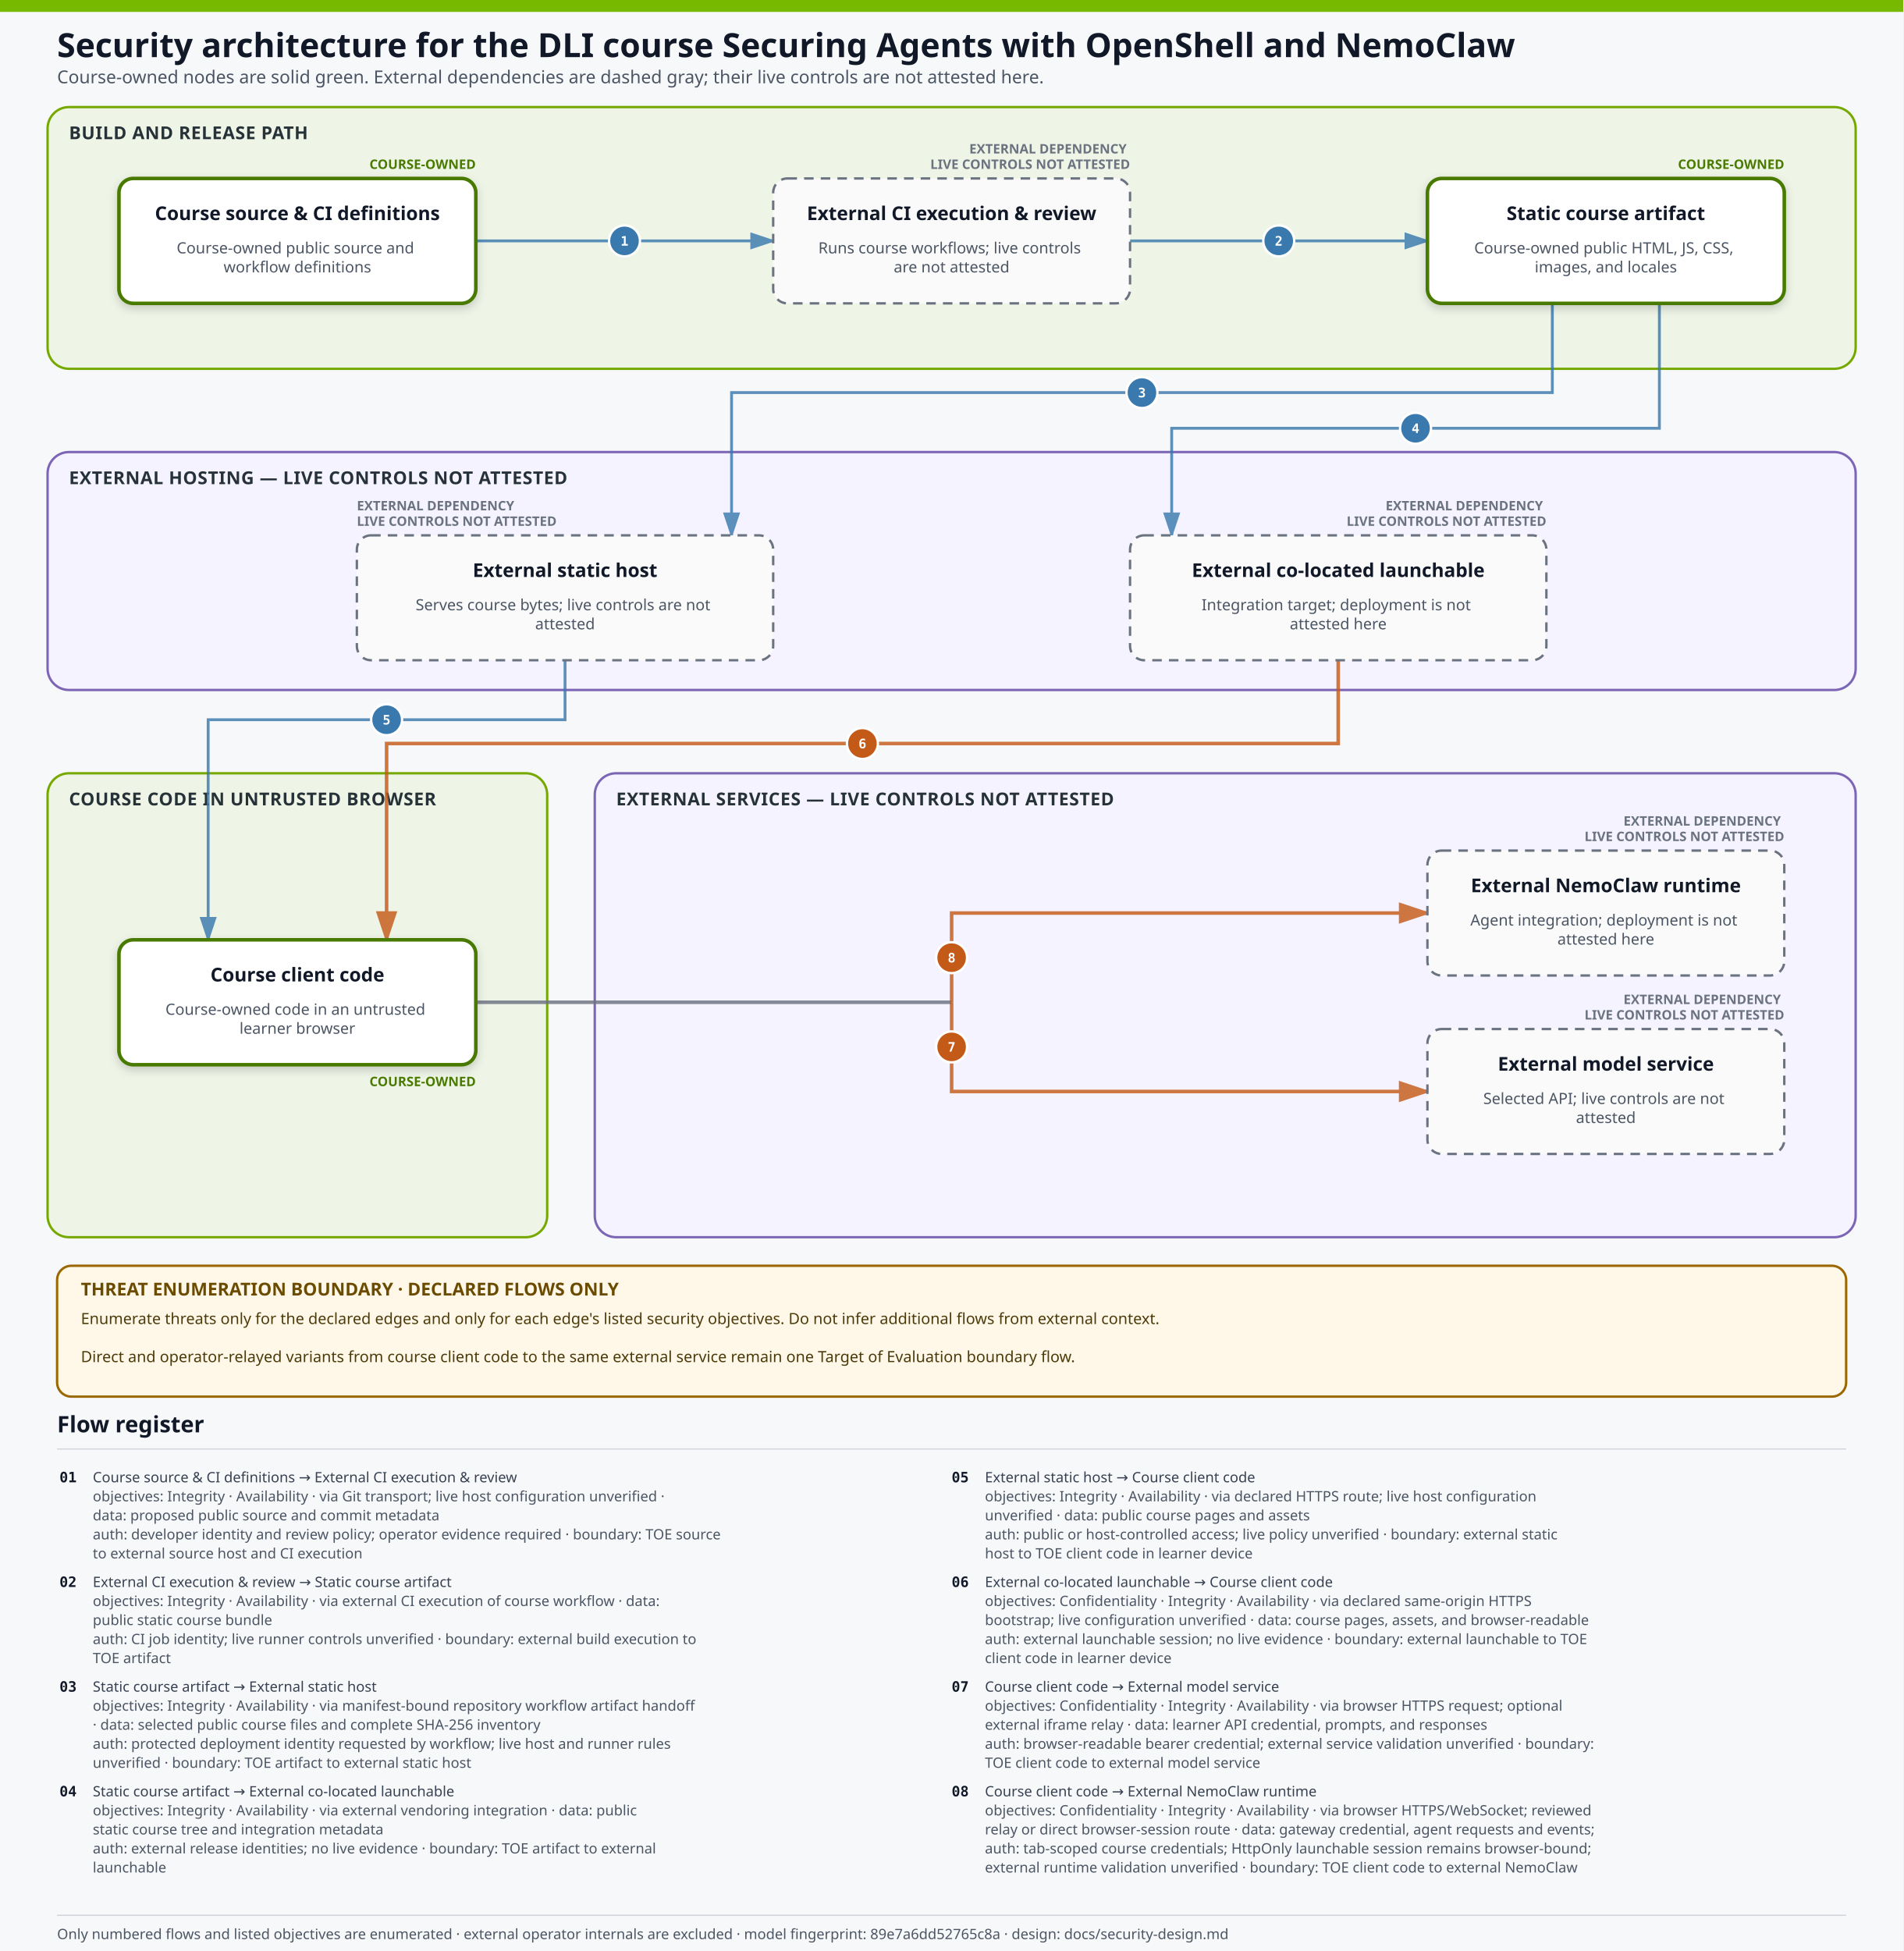
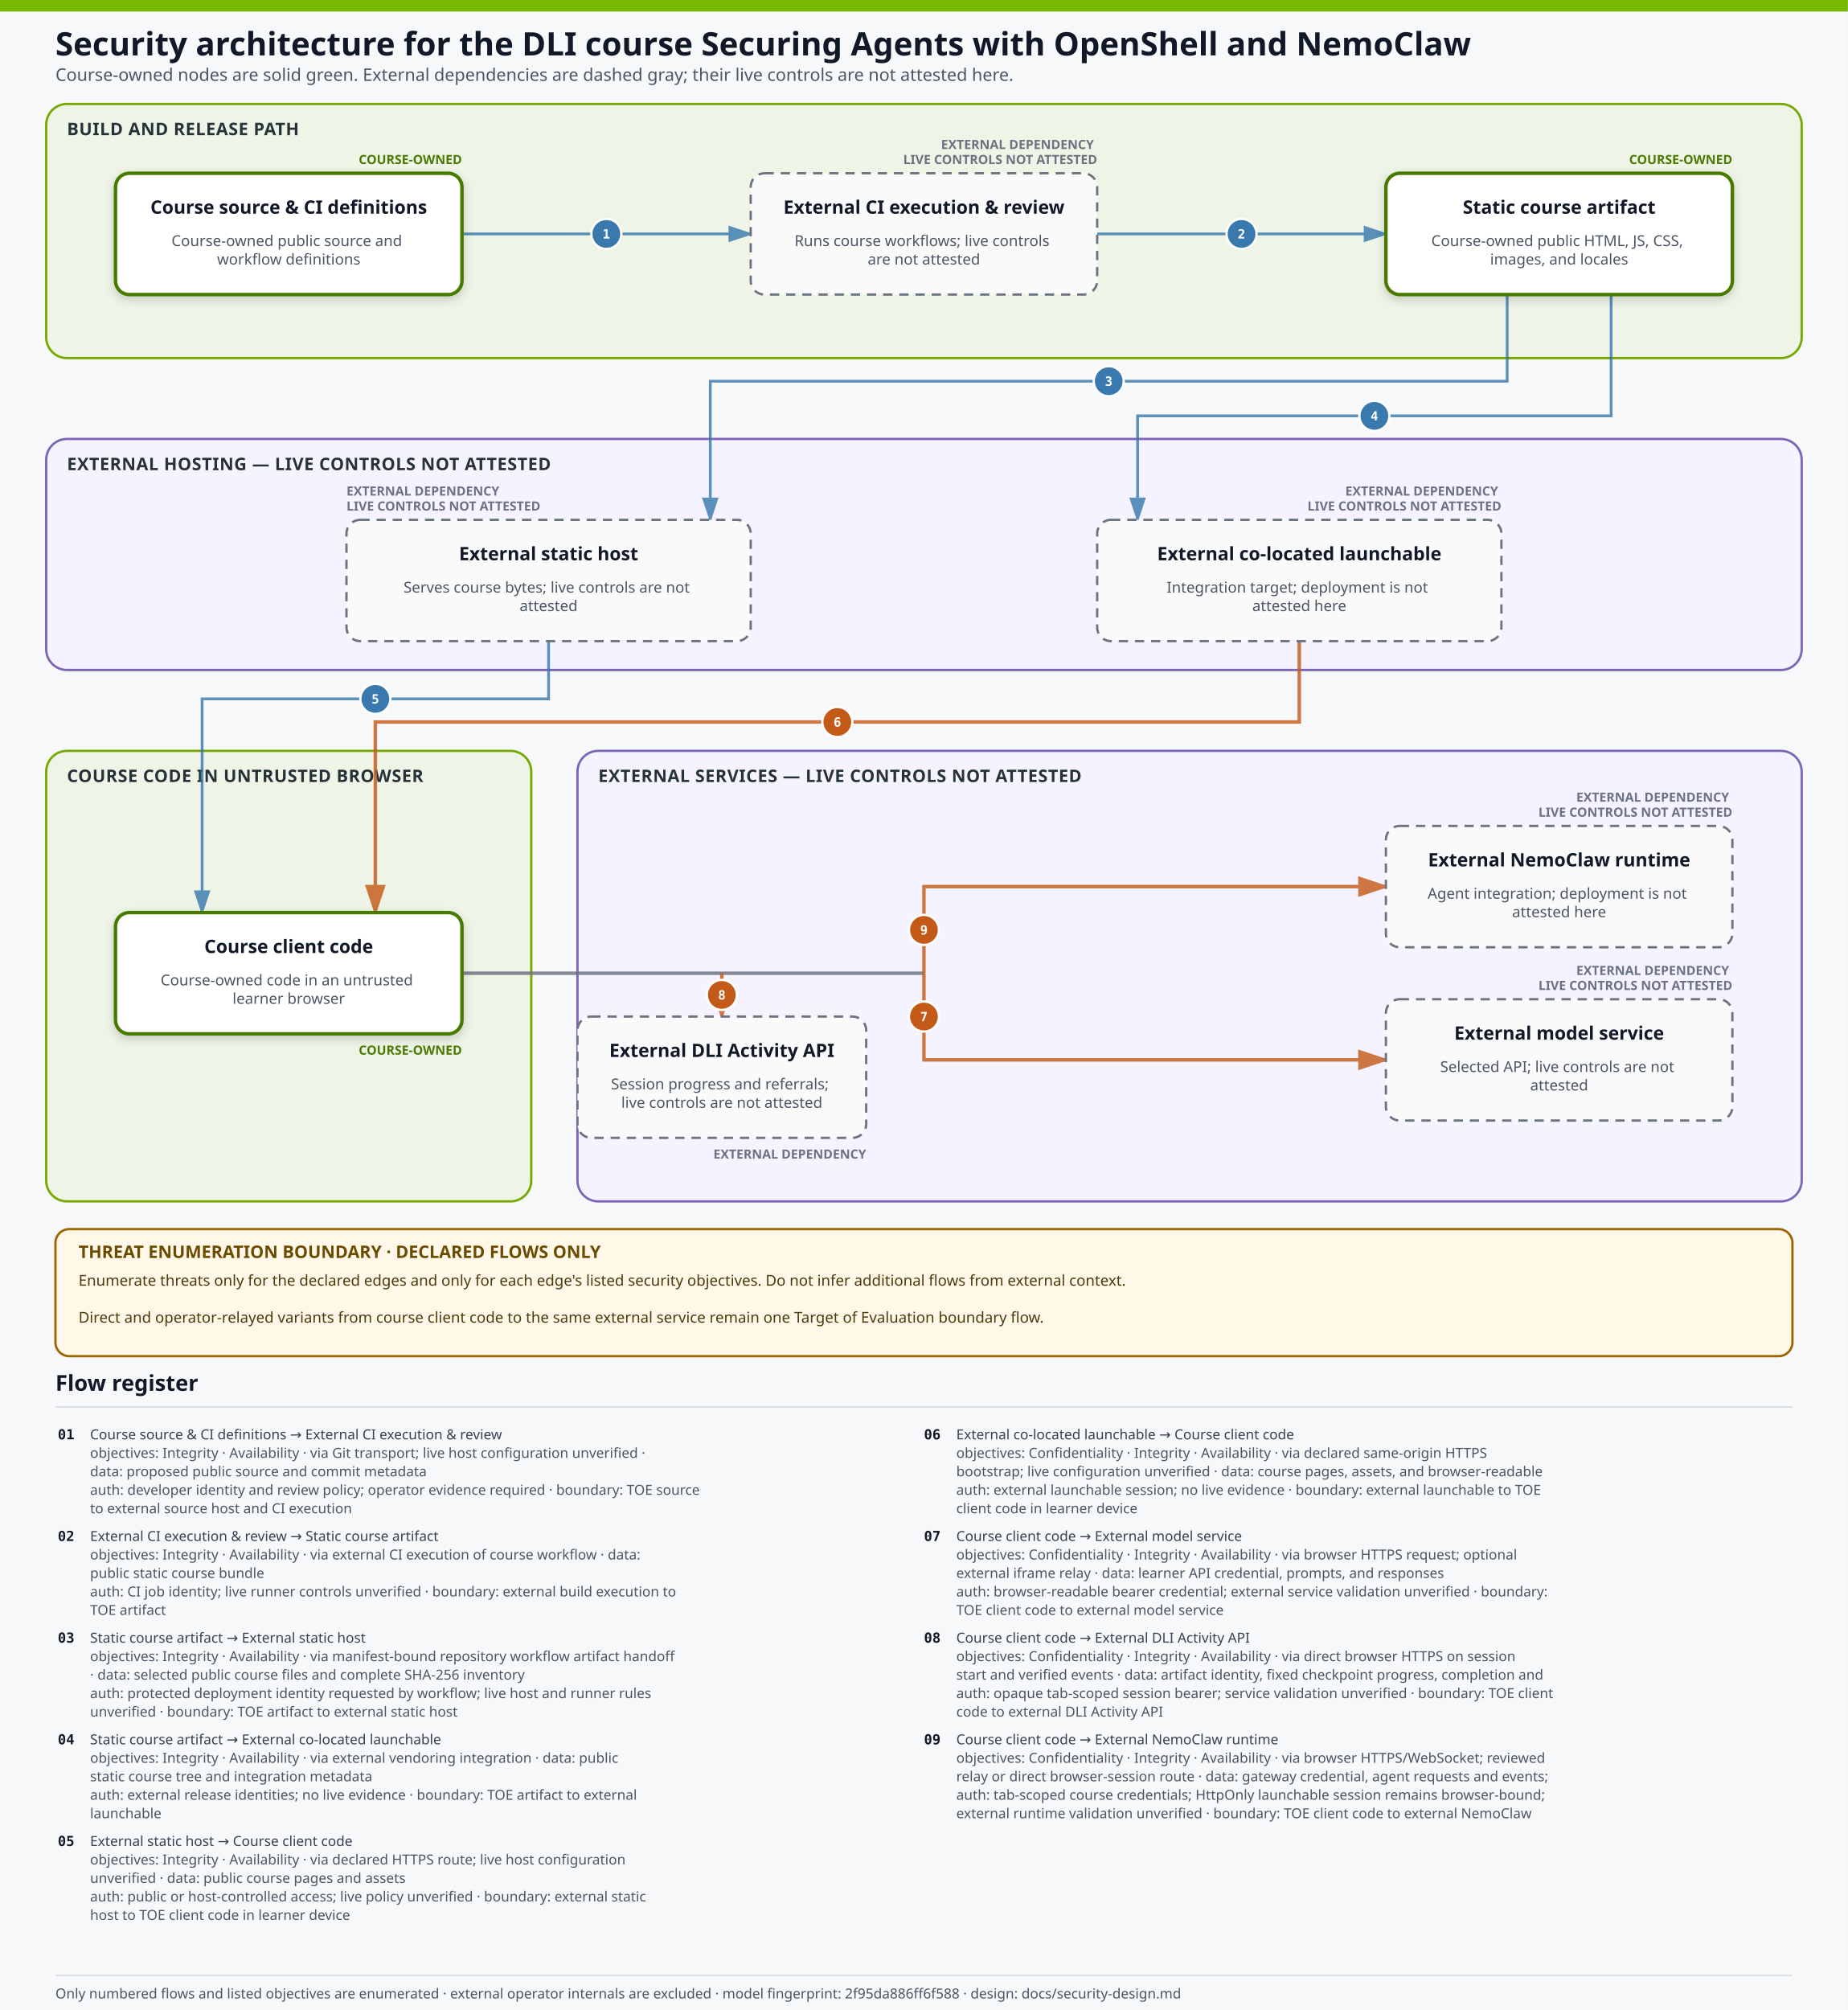
- <svg xmlns="http://www.w3.org/2000/svg" viewBox="0 0 1600 1640" role="img" aria-labelledby="title desc" data-architecture-schema="nemoclaw-security-architecture/2">
+ <svg xmlns="http://www.w3.org/2000/svg" viewBox="0 0 1600 1740" role="img" aria-labelledby="title desc" data-architecture-schema="nemoclaw-security-architecture/2">
  <defs>
    <marker id="arrow" markerWidth="10" markerHeight="10" refX="8" refY="3" orient="auto" markerUnits="strokeWidth">
      <path d="M0,0 L0,6 L9,3 z" fill="context-stroke" />
    </marker>
    <filter id="shadow" x="-10%" y="-10%" width="120%" height="130%">
      <feDropShadow dx="0" dy="3" stdDeviation="4" flood-opacity=".18" />
    </filter>
  </defs>
  <style>
  .bg{fill:#f7f8fa}.title{font:700 28px system-ui,sans-serif;fill:#111827}.subtitle{font:15px system-ui,sans-serif;fill:#4b5563}
  .zone{stroke-width:2;rx:18}.zone.supply{fill:#eef5e7;stroke:#76a900}.zone.external{fill:#f5f3ff;stroke:#7c65b5}.zone.gateway{fill:#eef6ff;stroke:#3979ad}.zone.internal{fill:#edf8f1;stroke:#37805a}.zone.host{fill:#fff4e8;stroke:#bf6b24}
  .zone-label{font:700 15px system-ui,sans-serif;letter-spacing:.4px;fill:#263238}.node{fill:#fff;stroke:#4b5563;stroke-width:2;rx:12;filter:url(#shadow)}
  .node.toe{stroke:#4a7a00;stroke-width:3}.node.external-context{fill:#fafafa;stroke:#6b7280;stroke-dasharray:8 6;filter:none}.node.privileged{stroke:#c45a18;stroke-width:3}.node.conditional{stroke-dasharray:8 6}.node-label{font:700 16px system-ui,sans-serif;fill:#111827}.node-detail{font:13px system-ui,sans-serif;fill:#4b5563}
  .ownership-toe{font:700 11px system-ui,sans-serif;fill:#4a7a00}.ownership-external{font:700 11px system-ui,sans-serif;fill:#6b7280}
  .edge{fill:none;stroke:#3979ad;stroke-width:2.4;opacity:.82;marker-end:url(#arrow)}.edge.sensitive{stroke:#c45a18;stroke-width:3}.edge.conditional{stroke-dasharray:8 6}
  .trunk{fill:none;stroke:#3979ad;stroke-width:3;opacity:.82}.trunk.neutral{stroke:#6b7280}
  .edge-id{font:700 11px ui-monospace,monospace;fill:#fff}.edge-badge{fill:#3979ad;stroke:#fff;stroke-width:2}.edge-badge.sensitive{fill:#c45a18}
  .legend-title{font:700 19px system-ui,sans-serif;fill:#111827}.legend-text{font:12px system-ui,sans-serif;fill:#374151}.legend-id{font:700 12px ui-monospace,monospace;fill:#111827}
  .scope-box{fill:#fff8e8;stroke:#9a6700;stroke-width:2;rx:12}.scope-title{font:700 15px system-ui,sans-serif;fill:#6b4b00}.scope-text{font:13px system-ui,sans-serif;fill:#4b3a0a}
  .note{font:12px system-ui,sans-serif;fill:#4b5563}.rail{fill:#76b900}
</style>
-   <rect class="bg" width="1600" height="1640" />
+   <rect class="bg" width="1600" height="1740" />
  <rect class="rail" x="0" y="0" width="1600" height="10" />
  <text class="title" x="48" y="48">Security architecture for the DLI course Securing Agents with OpenShell and NemoClaw</text>
  <text class="subtitle" x="48" y="70">Course-owned nodes are solid green. External dependencies are dashed gray; their live controls are not attested here.</text>
  <rect class="zone supply" x="40" y="90" width="1520" height="220" />
  <text class="zone-label" x="58" y="117">BUILD AND RELEASE PATH</text>
  <rect class="zone external" x="40" y="380" width="1520" height="200" />
  <text class="zone-label" x="58" y="407">EXTERNAL HOSTING — LIVE CONTROLS NOT ATTESTED</text>
  <rect class="zone supply" x="40" y="650" width="420" height="390" />
  <text class="zone-label" x="58" y="677">COURSE CODE IN UNTRUSTED BROWSER</text>
  <rect class="zone external" x="500" y="650" width="1060" height="390" />
  <text class="zone-label" x="518" y="677">EXTERNAL SERVICES — LIVE CONTROLS NOT ATTESTED</text>
  <polyline class="trunk neutral" points="400,842.5 800,842.5" />
  <polyline class="edge" points="400,202.5 525,202.5 525,202.5 650,202.5" />
  <polyline class="edge" points="950,202.5 1075,202.5 1075,202.5 1200,202.5" />
  <polyline class="edge" points="1305,255 1305,330 615,330 615,450" />
  <polyline class="edge" points="1395,255 1395,360 985,360 985,450" />
  <polyline class="edge" points="475,555 475,605 175,605 175,790" />
  <polyline class="edge sensitive" points="1125,555 1125,625 325,625 325,790" />
  <polyline class="edge sensitive" points="800,842.5 800,917.5 1200,917.5" />
+   <polyline class="edge sensitive" points="625,842.5 625,861.25 625,861.25 625,880" />
  <polyline class="edge sensitive" points="800,842.5 800,767.5 1200,767.5" />
  <circle class="edge-badge" cx="525" cy="202.5" r="13" />
  <text class="edge-id" x="525" y="206.5" text-anchor="middle">1</text>
  <circle class="edge-badge" cx="1075" cy="202.5" r="13" />
  <text class="edge-id" x="1075" y="206.5" text-anchor="middle">2</text>
  <circle class="edge-badge" cx="960" cy="330" r="13" />
  <text class="edge-id" x="960" y="334" text-anchor="middle">3</text>
  <circle class="edge-badge" cx="1190" cy="360" r="13" />
  <text class="edge-id" x="1190" y="364" text-anchor="middle">4</text>
  <circle class="edge-badge" cx="325" cy="605" r="13" />
  <text class="edge-id" x="325" y="609" text-anchor="middle">5</text>
  <circle class="edge-badge sensitive" cx="725" cy="625" r="13" />
  <text class="edge-id" x="725" y="629" text-anchor="middle">6</text>
  <circle class="edge-badge sensitive" cx="800" cy="880" r="13" />
  <text class="edge-id" x="800" y="884" text-anchor="middle">7</text>
+   <circle class="edge-badge sensitive" cx="625" cy="861.25" r="13" />
+   <text class="edge-id" x="625" y="865.25" text-anchor="middle">8</text>
  <circle class="edge-badge sensitive" cx="800" cy="805" r="13" />
-   <text class="edge-id" x="800" y="809" text-anchor="middle">8</text>
+   <text class="edge-id" x="800" y="809" text-anchor="middle">9</text>
  <rect class="node toe" x="100" y="150" width="300" height="105" />
  <text class="ownership-toe" x="400" y="142" text-anchor="end">COURSE-OWNED</text>
  <text x="250" y="185" text-anchor="middle" class="node-label">
    <tspan x="250" dy="0">Course source &amp; CI definitions</tspan>
  </text>
  <text x="250" y="213" text-anchor="middle" class="node-detail">
    <tspan x="250" dy="0">Course-owned public source and</tspan>
    <tspan x="250" dy="16">workflow definitions</tspan>
  </text>
  <rect class="node external-context" x="650" y="150" width="300" height="105" />
  <text x="950" y="129" text-anchor="end" class="ownership-external">
    <tspan x="950" dy="0">EXTERNAL DEPENDENCY</tspan>
    <tspan x="950" dy="13">LIVE CONTROLS NOT ATTESTED</tspan>
  </text>
  <text x="800" y="185" text-anchor="middle" class="node-label">
    <tspan x="800" dy="0">External CI execution &amp; review</tspan>
  </text>
  <text x="800" y="213" text-anchor="middle" class="node-detail">
    <tspan x="800" dy="0">Runs course workflows; live controls</tspan>
    <tspan x="800" dy="16">are not attested</tspan>
  </text>
  <rect class="node toe" x="1200" y="150" width="300" height="105" />
  <text class="ownership-toe" x="1500" y="142" text-anchor="end">COURSE-OWNED</text>
  <text x="1350" y="185" text-anchor="middle" class="node-label">
    <tspan x="1350" dy="0">Static course artifact</tspan>
  </text>
  <text x="1350" y="213" text-anchor="middle" class="node-detail">
    <tspan x="1350" dy="0">Course-owned public HTML, JS, CSS,</tspan>
    <tspan x="1350" dy="16">images, and locales</tspan>
  </text>
  <rect class="node external-context" x="300" y="450" width="350" height="105" />
  <text x="300" y="429" text-anchor="start" class="ownership-external">
    <tspan x="300" dy="0">EXTERNAL DEPENDENCY</tspan>
    <tspan x="300" dy="13">LIVE CONTROLS NOT ATTESTED</tspan>
  </text>
  <text x="475" y="485" text-anchor="middle" class="node-label">
    <tspan x="475" dy="0">External static host</tspan>
  </text>
  <text x="475" y="513" text-anchor="middle" class="node-detail">
    <tspan x="475" dy="0">Serves course bytes; live controls are not</tspan>
    <tspan x="475" dy="16">attested</tspan>
  </text>
  <rect class="node external-context" x="950" y="450" width="350" height="105" />
  <text x="1300" y="429" text-anchor="end" class="ownership-external">
    <tspan x="1300" dy="0">EXTERNAL DEPENDENCY</tspan>
    <tspan x="1300" dy="13">LIVE CONTROLS NOT ATTESTED</tspan>
  </text>
  <text x="1125" y="485" text-anchor="middle" class="node-label">
    <tspan x="1125" dy="0">External co-located launchable</tspan>
  </text>
  <text x="1125" y="513" text-anchor="middle" class="node-detail">
    <tspan x="1125" dy="0">Integration target; deployment is not</tspan>
    <tspan x="1125" dy="16">attested here</tspan>
  </text>
  <rect class="node toe" x="100" y="790" width="300" height="105" />
  <text class="ownership-toe" x="400" y="913" text-anchor="end">COURSE-OWNED</text>
  <text x="250" y="825" text-anchor="middle" class="node-label">
    <tspan x="250" dy="0">Course client code</tspan>
  </text>
  <text x="250" y="853" text-anchor="middle" class="node-detail">
    <tspan x="250" dy="0">Course-owned code in an untrusted</tspan>
    <tspan x="250" dy="16">learner browser</tspan>
  </text>
  <rect class="node external-context" x="1200" y="865" width="300" height="105" />
  <text x="1500" y="844" text-anchor="end" class="ownership-external">
    <tspan x="1500" dy="0">EXTERNAL DEPENDENCY</tspan>
    <tspan x="1500" dy="13">LIVE CONTROLS NOT ATTESTED</tspan>
  </text>
  <text x="1350" y="900" text-anchor="middle" class="node-label">
    <tspan x="1350" dy="0">External model service</tspan>
  </text>
  <text x="1350" y="928" text-anchor="middle" class="node-detail">
    <tspan x="1350" dy="0">Selected API; live controls are not</tspan>
    <tspan x="1350" dy="16">attested</tspan>
+   </text>
+   <rect class="node external-context" x="500" y="880" width="250" height="105" />
+   <text class="ownership-external" x="750" y="1003" text-anchor="end">EXTERNAL DEPENDENCY</text>
+   <text x="625" y="915" text-anchor="middle" class="node-label">
+     <tspan x="625" dy="0">External DLI Activity API</tspan>
+   </text>
+   <text x="625" y="943" text-anchor="middle" class="node-detail">
+     <tspan x="625" dy="0">Session progress and referrals;</tspan>
+     <tspan x="625" dy="16">live controls are not attested</tspan>
  </text>
  <rect class="node external-context" x="1200" y="715" width="300" height="105" />
  <text x="1500" y="694" text-anchor="end" class="ownership-external">
    <tspan x="1500" dy="0">EXTERNAL DEPENDENCY</tspan>
    <tspan x="1500" dy="13">LIVE CONTROLS NOT ATTESTED</tspan>
  </text>
  <text x="1350" y="750" text-anchor="middle" class="node-label">
    <tspan x="1350" dy="0">External NemoClaw runtime</tspan>
  </text>
  <text x="1350" y="778" text-anchor="middle" class="node-detail">
    <tspan x="1350" dy="0">Agent integration; deployment is not</tspan>
    <tspan x="1350" dy="16">attested here</tspan>
  </text>
  <rect class="scope-box" x="48" y="1064" width="1504" height="110" />
  <text class="scope-title" x="68" y="1089">THREAT ENUMERATION BOUNDARY · DECLARED FLOWS ONLY</text>
  <text x="68" y="1113" text-anchor="start" class="scope-text">
    <tspan x="68" dy="0">Enumerate threats only for the declared edges and only for each edge's listed security objectives. Do not infer additional flows from external context.</tspan>
  </text>
  <text x="68" y="1145" text-anchor="start" class="scope-text">
    <tspan x="68" dy="0">Direct and operator-relayed variants from course client code to the same external service remain one Target of Evaluation boundary flow.</tspan>
  </text>
  <text class="legend-title" x="48" y="1204">Flow register</text>
  <line x1="48" y1="1218" x2="1552" y2="1218" stroke="#d1d5db" />
  <text class="legend-id" x="50" y="1246">01</text>
  <text x="78" y="1246" text-anchor="start" class="legend-text">
    <tspan x="78" dy="0">Course source &amp; CI definitions → External CI execution &amp; review</tspan>
  </text>
  <text x="78" y="1262" text-anchor="start" class="note">
    <tspan x="78" dy="0">objectives: Integrity · Availability · via Git transport; live host configuration unverified ·</tspan>
    <tspan x="78" dy="16">data: proposed public source and commit metadata</tspan>
  </text>
  <text x="78" y="1294" text-anchor="start" class="note">
    <tspan x="78" dy="0">auth: developer identity and review policy; operator evidence required · boundary: TOE source</tspan>
    <tspan x="78" dy="16">to external source host and CI execution</tspan>
  </text>
  <text class="legend-id" x="50" y="1334">02</text>
  <text x="78" y="1334" text-anchor="start" class="legend-text">
    <tspan x="78" dy="0">External CI execution &amp; review → Static course artifact</tspan>
  </text>
  <text x="78" y="1350" text-anchor="start" class="note">
    <tspan x="78" dy="0">objectives: Integrity · Availability · via external CI execution of course workflow · data:</tspan>
    <tspan x="78" dy="16">public static course bundle</tspan>
  </text>
  <text x="78" y="1382" text-anchor="start" class="note">
    <tspan x="78" dy="0">auth: CI job identity; live runner controls unverified · boundary: external build execution to</tspan>
    <tspan x="78" dy="16">TOE artifact</tspan>
  </text>
  <text class="legend-id" x="50" y="1422">03</text>
  <text x="78" y="1422" text-anchor="start" class="legend-text">
    <tspan x="78" dy="0">Static course artifact → External static host</tspan>
  </text>
  <text x="78" y="1438" text-anchor="start" class="note">
    <tspan x="78" dy="0">objectives: Integrity · Availability · via manifest-bound repository workflow artifact handoff</tspan>
    <tspan x="78" dy="16">· data: selected public course files and complete SHA-256 inventory</tspan>
  </text>
  <text x="78" y="1470" text-anchor="start" class="note">
    <tspan x="78" dy="0">auth: protected deployment identity requested by workflow; live host and runner rules</tspan>
    <tspan x="78" dy="16">unverified · boundary: TOE artifact to external static host</tspan>
  </text>
  <text class="legend-id" x="50" y="1510">04</text>
  <text x="78" y="1510" text-anchor="start" class="legend-text">
    <tspan x="78" dy="0">Static course artifact → External co-located launchable</tspan>
  </text>
  <text x="78" y="1526" text-anchor="start" class="note">
    <tspan x="78" dy="0">objectives: Integrity · Availability · via external vendoring integration · data: public</tspan>
    <tspan x="78" dy="16">static course tree and integration metadata</tspan>
  </text>
  <text x="78" y="1558" text-anchor="start" class="note">
    <tspan x="78" dy="0">auth: external release identities; no live evidence · boundary: TOE artifact to external</tspan>
    <tspan x="78" dy="16">launchable</tspan>
  </text>
-   <text class="legend-id" x="800" y="1246">05</text>
+   <text class="legend-id" x="50" y="1598">05</text>
+   <text x="78" y="1598" text-anchor="start" class="legend-text">
+     <tspan x="78" dy="0">External static host → Course client code</tspan>
+   </text>
+   <text x="78" y="1614" text-anchor="start" class="note">
+     <tspan x="78" dy="0">objectives: Integrity · Availability · via declared HTTPS route; live host configuration</tspan>
+     <tspan x="78" dy="16">unverified · data: public course pages and assets</tspan>
+   </text>
+   <text x="78" y="1646" text-anchor="start" class="note">
+     <tspan x="78" dy="0">auth: public or host-controlled access; live policy unverified · boundary: external static</tspan>
+     <tspan x="78" dy="16">host to TOE client code in learner device</tspan>
+   </text>
+   <text class="legend-id" x="800" y="1246">06</text>
  <text x="828" y="1246" text-anchor="start" class="legend-text">
-     <tspan x="828" dy="0">External static host → Course client code</tspan>
+     <tspan x="828" dy="0">External co-located launchable → Course client code</tspan>
  </text>
  <text x="828" y="1262" text-anchor="start" class="note">
-     <tspan x="828" dy="0">objectives: Integrity · Availability · via declared HTTPS route; live host configuration</tspan>
-     <tspan x="828" dy="16">unverified · data: public course pages and assets</tspan>
-   </text>
-   <text x="828" y="1294" text-anchor="start" class="note">
-     <tspan x="828" dy="0">auth: public or host-controlled access; live policy unverified · boundary: external static</tspan>
-     <tspan x="828" dy="16">host to TOE client code in learner device</tspan>
-   </text>
-   <text class="legend-id" x="800" y="1334">06</text>
-   <text x="828" y="1334" text-anchor="start" class="legend-text">
-     <tspan x="828" dy="0">External co-located launchable → Course client code</tspan>
-   </text>
-   <text x="828" y="1350" text-anchor="start" class="note">
    <tspan x="828" dy="0">objectives: Confidentiality · Integrity · Availability · via declared same-origin HTTPS</tspan>
    <tspan x="828" dy="16">bootstrap; live configuration unverified · data: course pages, assets, and browser-readable</tspan>
  </text>
-   <text x="828" y="1382" text-anchor="start" class="note">
+   <text x="828" y="1294" text-anchor="start" class="note">
    <tspan x="828" dy="0">auth: external launchable session; no live evidence · boundary: external launchable to TOE</tspan>
    <tspan x="828" dy="16">client code in learner device</tspan>
  </text>
-   <text class="legend-id" x="800" y="1422">07</text>
-   <text x="828" y="1422" text-anchor="start" class="legend-text">
+   <text class="legend-id" x="800" y="1334">07</text>
+   <text x="828" y="1334" text-anchor="start" class="legend-text">
    <tspan x="828" dy="0">Course client code → External model service</tspan>
  </text>
-   <text x="828" y="1438" text-anchor="start" class="note">
+   <text x="828" y="1350" text-anchor="start" class="note">
    <tspan x="828" dy="0">objectives: Confidentiality · Integrity · Availability · via browser HTTPS request; optional</tspan>
    <tspan x="828" dy="16">external iframe relay · data: learner API credential, prompts, and responses</tspan>
  </text>
-   <text x="828" y="1470" text-anchor="start" class="note">
+   <text x="828" y="1382" text-anchor="start" class="note">
    <tspan x="828" dy="0">auth: browser-readable bearer credential; external service validation unverified · boundary:</tspan>
    <tspan x="828" dy="16">TOE client code to external model service</tspan>
  </text>
-   <text class="legend-id" x="800" y="1510">08</text>
+   <text class="legend-id" x="800" y="1422">08</text>
+   <text x="828" y="1422" text-anchor="start" class="legend-text">
+     <tspan x="828" dy="0">Course client code → External DLI Activity API</tspan>
+   </text>
+   <text x="828" y="1438" text-anchor="start" class="note">
+     <tspan x="828" dy="0">objectives: Confidentiality · Integrity · Availability · via direct browser HTTPS on session</tspan>
+     <tspan x="828" dy="16">start and verified events · data: artifact identity, fixed checkpoint progress, completion and</tspan>
+   </text>
+   <text x="828" y="1470" text-anchor="start" class="note">
+     <tspan x="828" dy="0">auth: opaque tab-scoped session bearer; service validation unverified · boundary: TOE client</tspan>
+     <tspan x="828" dy="16">code to external DLI Activity API</tspan>
+   </text>
+   <text class="legend-id" x="800" y="1510">09</text>
  <text x="828" y="1510" text-anchor="start" class="legend-text">
    <tspan x="828" dy="0">Course client code → External NemoClaw runtime</tspan>
  </text>
  <text x="828" y="1526" text-anchor="start" class="note">
    <tspan x="828" dy="0">objectives: Confidentiality · Integrity · Availability · via browser HTTPS/WebSocket; reviewed</tspan>
    <tspan x="828" dy="16">relay or direct browser-session route · data: gateway credential, agent requests and events;</tspan>
  </text>
  <text x="828" y="1558" text-anchor="start" class="note">
    <tspan x="828" dy="0">auth: tab-scoped course credentials; HttpOnly launchable session remains browser-bound;</tspan>
    <tspan x="828" dy="16">external runtime validation unverified · boundary: TOE client code to external NemoClaw</tspan>
  </text>
-   <line x1="48" y1="1610" x2="1552" y2="1610" stroke="#d1d5db" />
-   <text class="note" x="48" y="1630">Only numbered flows and listed objectives are enumerated · external operator internals are excluded · model fingerprint: 89e7a6dd52765c8a · design: docs/security-design.md</text>
+   <line x1="48" y1="1710" x2="1552" y2="1710" stroke="#d1d5db" />
+   <text class="note" x="48" y="1730">Only numbered flows and listed objectives are enumerated · external operator internals are excluded · model fingerprint: 2f95da886ff6f588 · design: docs/security-design.md</text>
</svg>
